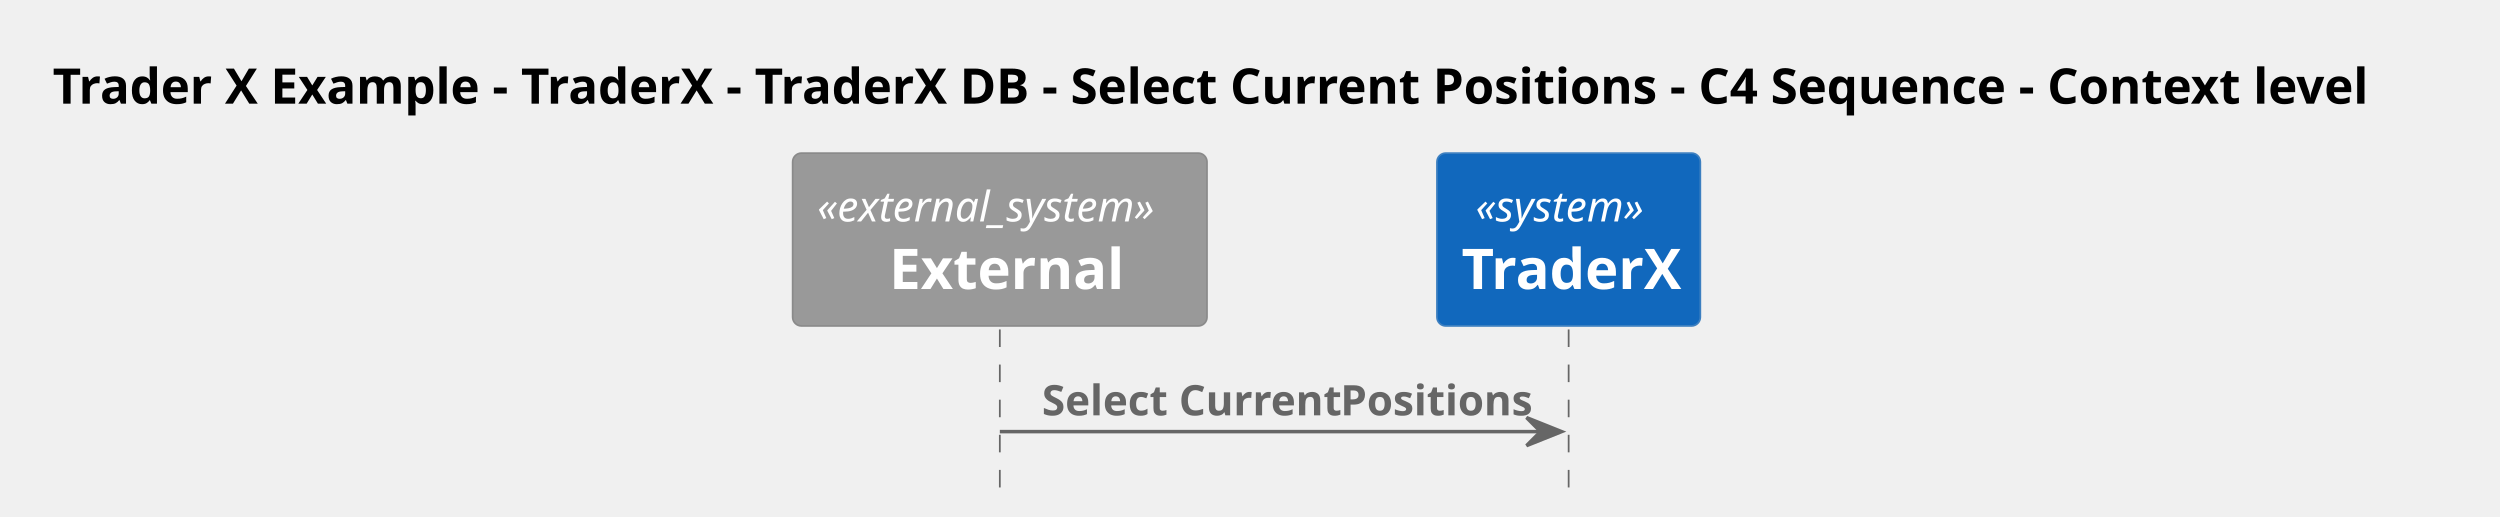
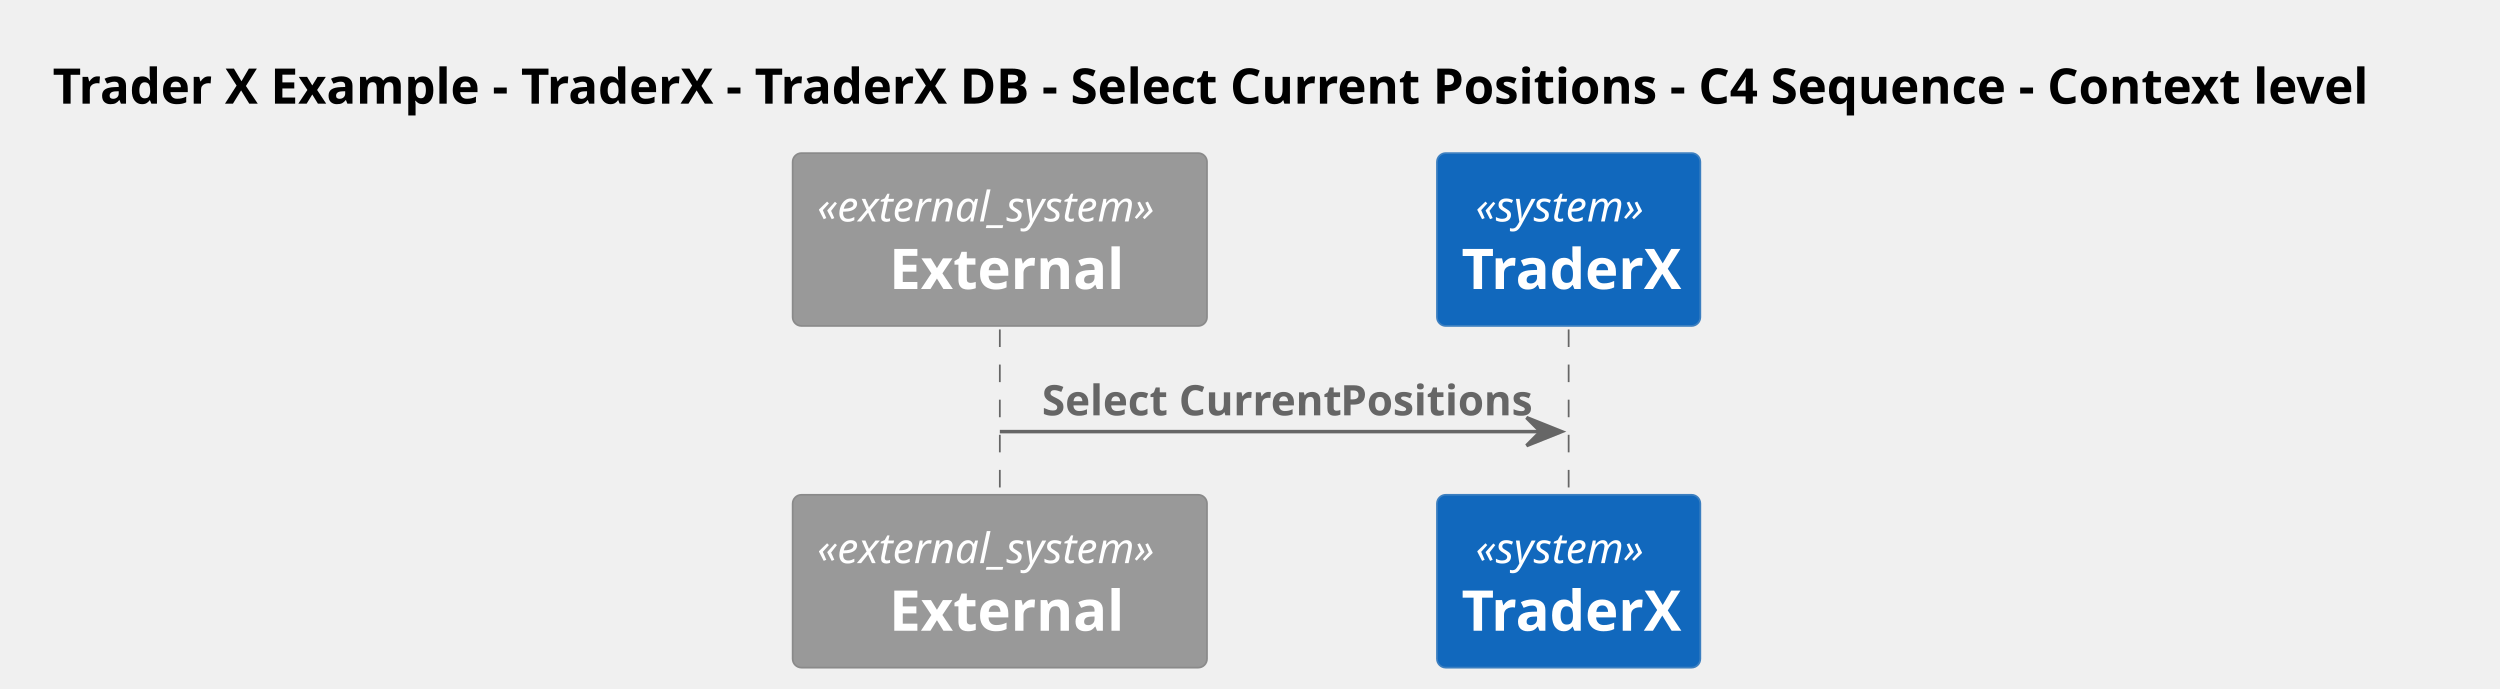
- <svg xmlns="http://www.w3.org/2000/svg" contentStyleType="text/css" height="147px" preserveAspectRatio="none" style="width:712px;height:147px;background:#FFFFFF;" version="1.1" viewBox="0 0 712 147" width="712px" zoomAndPan="magnify">
+ <svg xmlns="http://www.w3.org/2000/svg" contentStyleType="text/css" height="196px" preserveAspectRatio="none" style="width:712px;height:196px;background:#FFFFFF;" version="1.1" viewBox="0 0 712 196" width="712px" zoomAndPan="magnify">
  <defs />
  <g>
    <text fill="#000000" font-family="sans-serif" font-size="14" font-weight="bold" lengthAdjust="spacing" textLength="679" x="15" y="29.533">Trader X Example - TraderX - TraderX DB - Select Current Positions - C4 Sequence - Context level</text>
    <line style="stroke:#666666;stroke-width:0.5;stroke-dasharray:5.0,5.0;" x1="284.75" x2="284.75" y1="93.828" y2="140.922" />
    <line style="stroke:#666666;stroke-width:0.5;stroke-dasharray:5.0,5.0;" x1="446.75" x2="446.75" y1="93.828" y2="140.922" />
    <rect fill="#999999" height="49.219" rx="2.5" ry="2.5" style="stroke:#8A8A8A;stroke-width:0.5;" width="118" x="225.75" y="43.609" />
    <text fill="#FFFFFF" font-family="sans-serif" font-size="12" font-style="italic" lengthAdjust="spacing" textLength="104" x="232.75" y="63.066">«external_system»</text>
    <text fill="#FFFFFF" font-family="sans-serif" font-size="16" font-weight="bold" lengthAdjust="spacing" textLength="63" x="253.25" y="82.312">External</text>
    <rect fill="#1168BD" height="49.219" rx="2.5" ry="2.5" style="stroke:#3C7FC0;stroke-width:0.5;" width="75" x="409.25" y="43.609" />
    <text fill="#FFFFFF" font-family="sans-serif" font-size="12" font-style="italic" lengthAdjust="spacing" textLength="53" x="420.25" y="63.066">«system»</text>
    <text fill="#FFFFFF" font-family="sans-serif" font-size="16" font-weight="bold" lengthAdjust="spacing" textLength="61" x="416.25" y="82.312">TraderX</text>
+     <rect fill="#999999" height="49.219" rx="2.5" ry="2.5" style="stroke:#8A8A8A;stroke-width:0.5;" width="118" x="225.75" y="140.922" />
+     <text fill="#FFFFFF" font-family="sans-serif" font-size="12" font-style="italic" lengthAdjust="spacing" textLength="104" x="232.75" y="160.379">«external_system»</text>
+     <text fill="#FFFFFF" font-family="sans-serif" font-size="16" font-weight="bold" lengthAdjust="spacing" textLength="63" x="253.25" y="179.625">External</text>
+     <rect fill="#1168BD" height="49.219" rx="2.5" ry="2.5" style="stroke:#3C7FC0;stroke-width:0.5;" width="75" x="409.25" y="140.922" />
+     <text fill="#FFFFFF" font-family="sans-serif" font-size="12" font-style="italic" lengthAdjust="spacing" textLength="53" x="420.25" y="160.379">«system»</text>
+     <text fill="#FFFFFF" font-family="sans-serif" font-size="16" font-weight="bold" lengthAdjust="spacing" textLength="61" x="416.25" y="179.625">TraderX</text>
    <polygon fill="#666666" points="434.75,118.922,444.75,122.922,434.75,126.922,438.75,122.922" style="stroke:#666666;stroke-width:1.0;" />
    <line style="stroke:#666666;stroke-width:1.0;" x1="284.75" x2="440.75" y1="122.922" y2="122.922" />
    <text fill="#666666" font-family="sans-serif" font-size="12" font-weight="bold" lengthAdjust="spacing" textLength="36" x="296.75" y="118.285">Select</text>
    <text fill="#666666" font-family="sans-serif" font-size="12" font-weight="bold" lengthAdjust="spacing" textLength="3" x="332.75" y="118.285"> </text>
    <text fill="#666666" font-family="sans-serif" font-size="12" font-weight="bold" lengthAdjust="spacing" textLength="43" x="335.75" y="118.285">Current</text>
    <text fill="#666666" font-family="sans-serif" font-size="12" font-weight="bold" lengthAdjust="spacing" textLength="3" x="378.75" y="118.285"> </text>
    <text fill="#666666" font-family="sans-serif" font-size="12" font-weight="bold" lengthAdjust="spacing" textLength="53" x="381.75" y="118.285">Positions</text>
  </g>
</svg>
